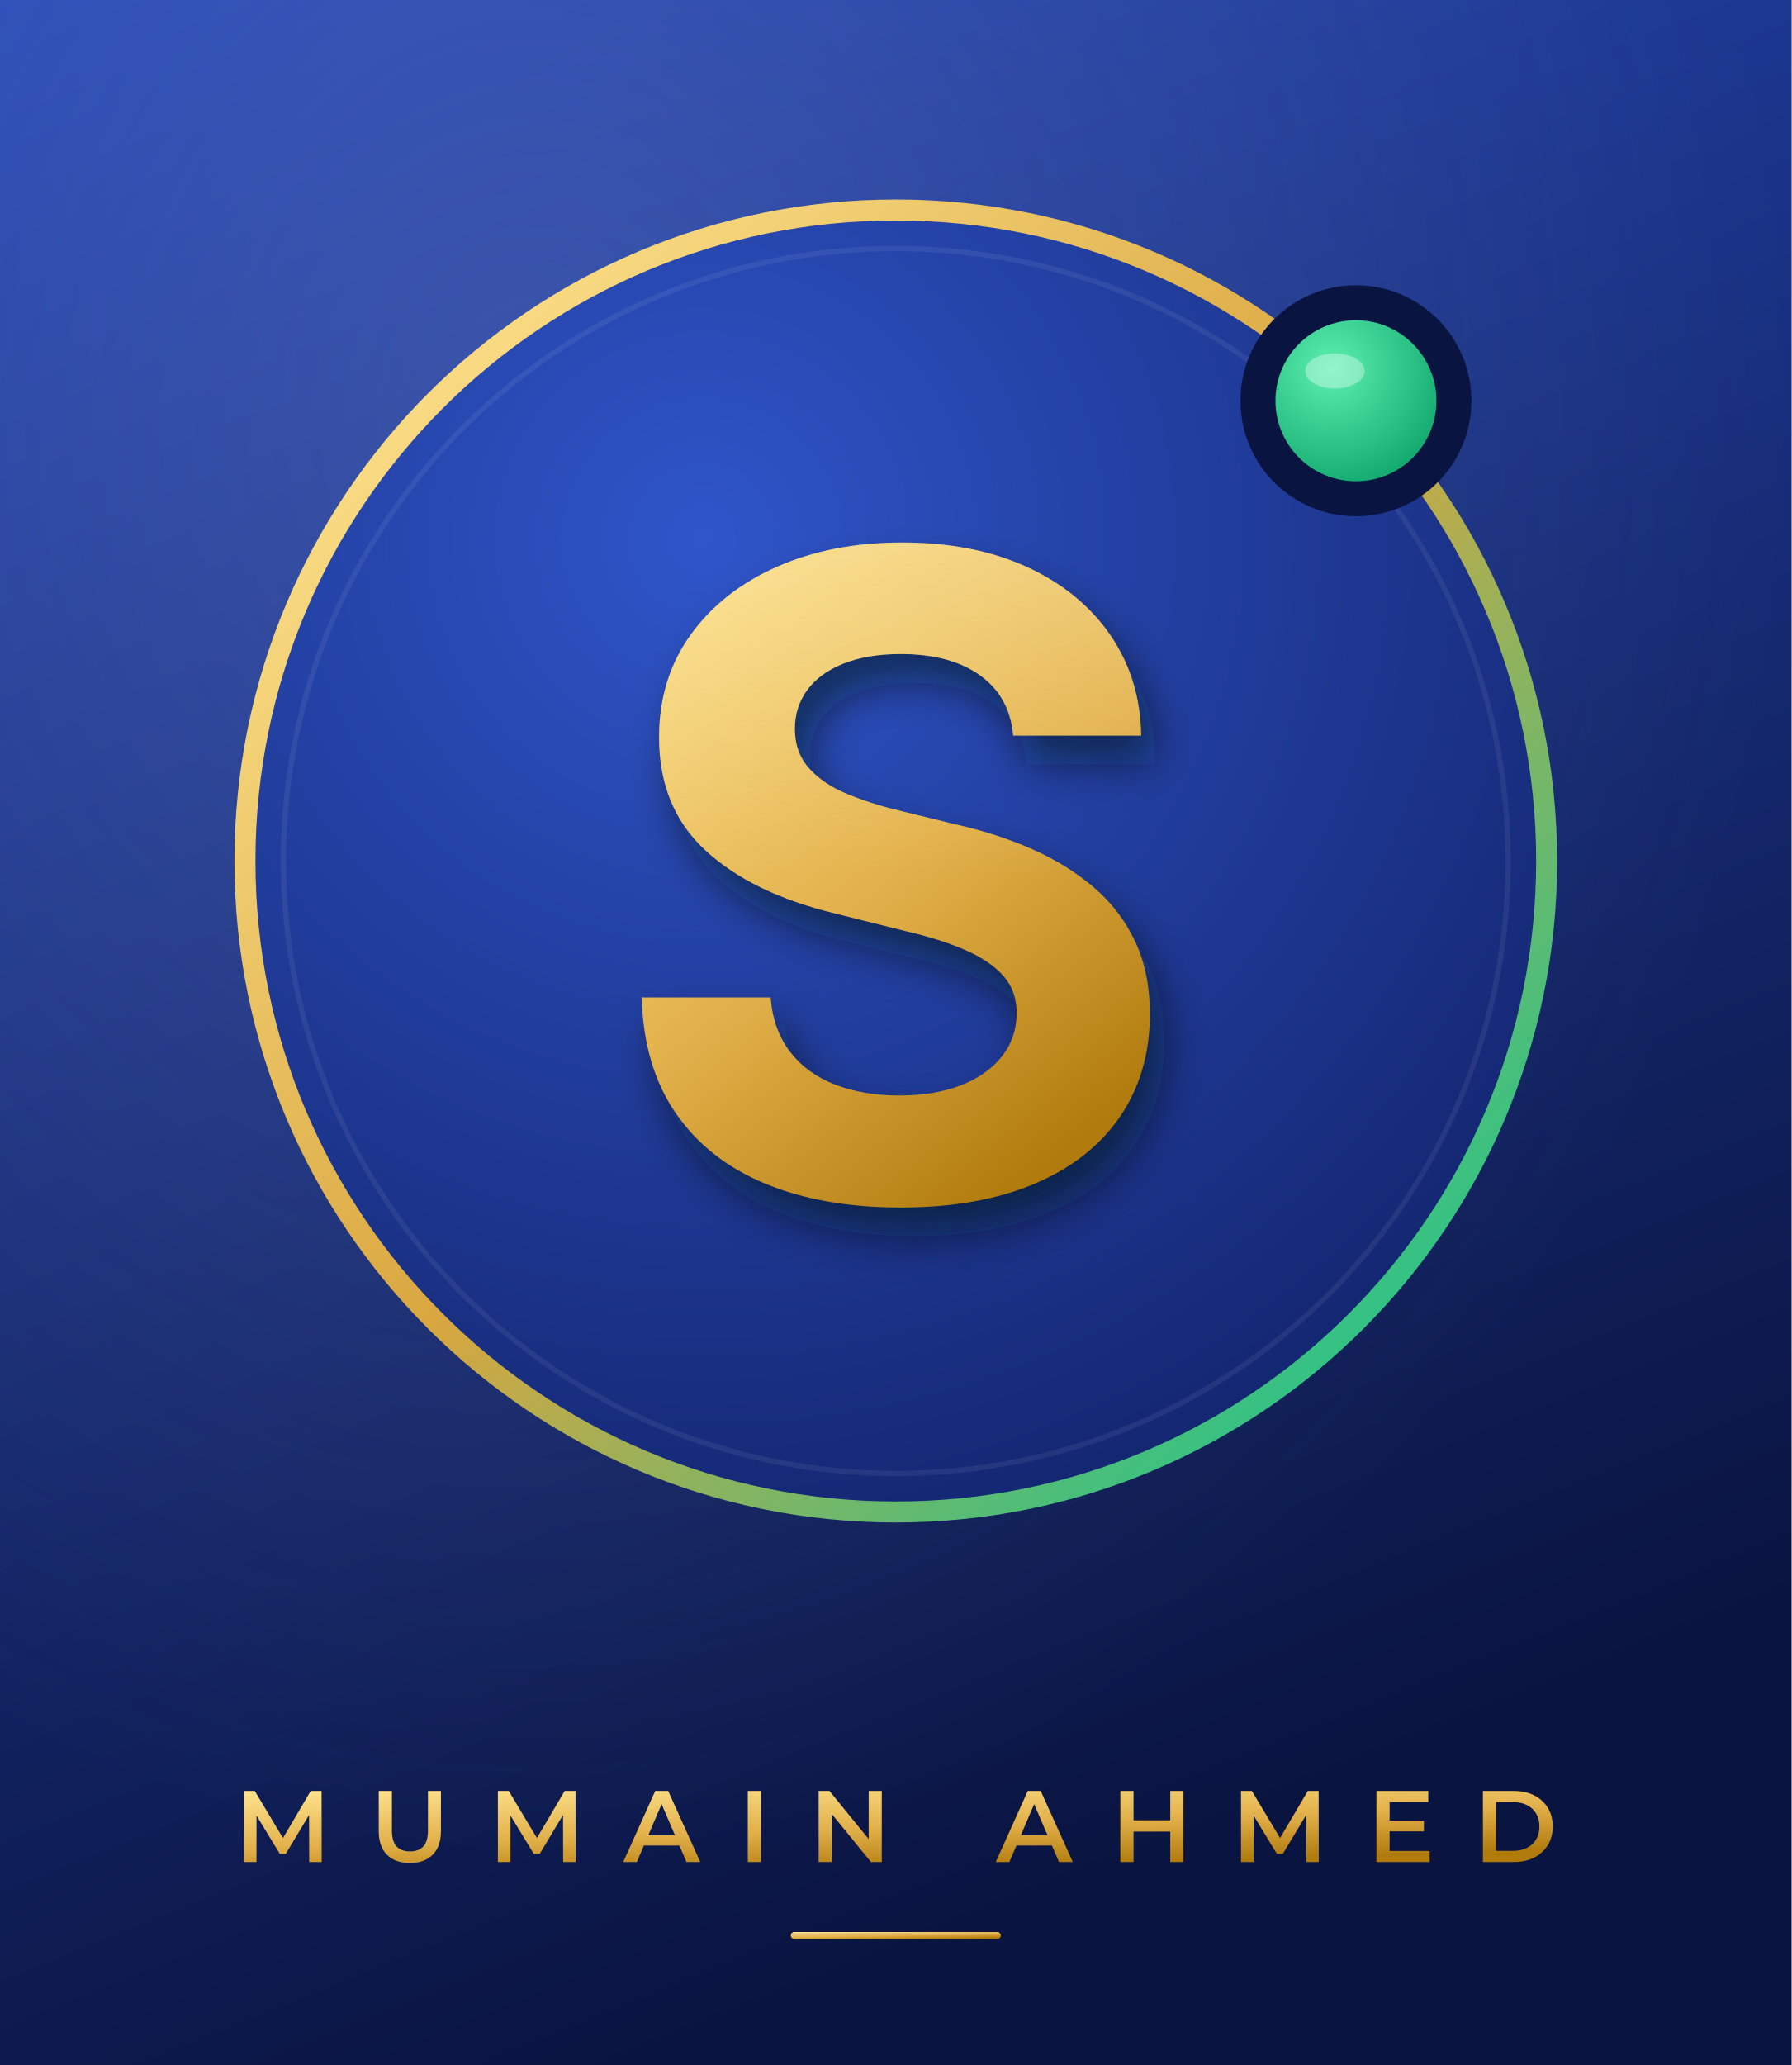
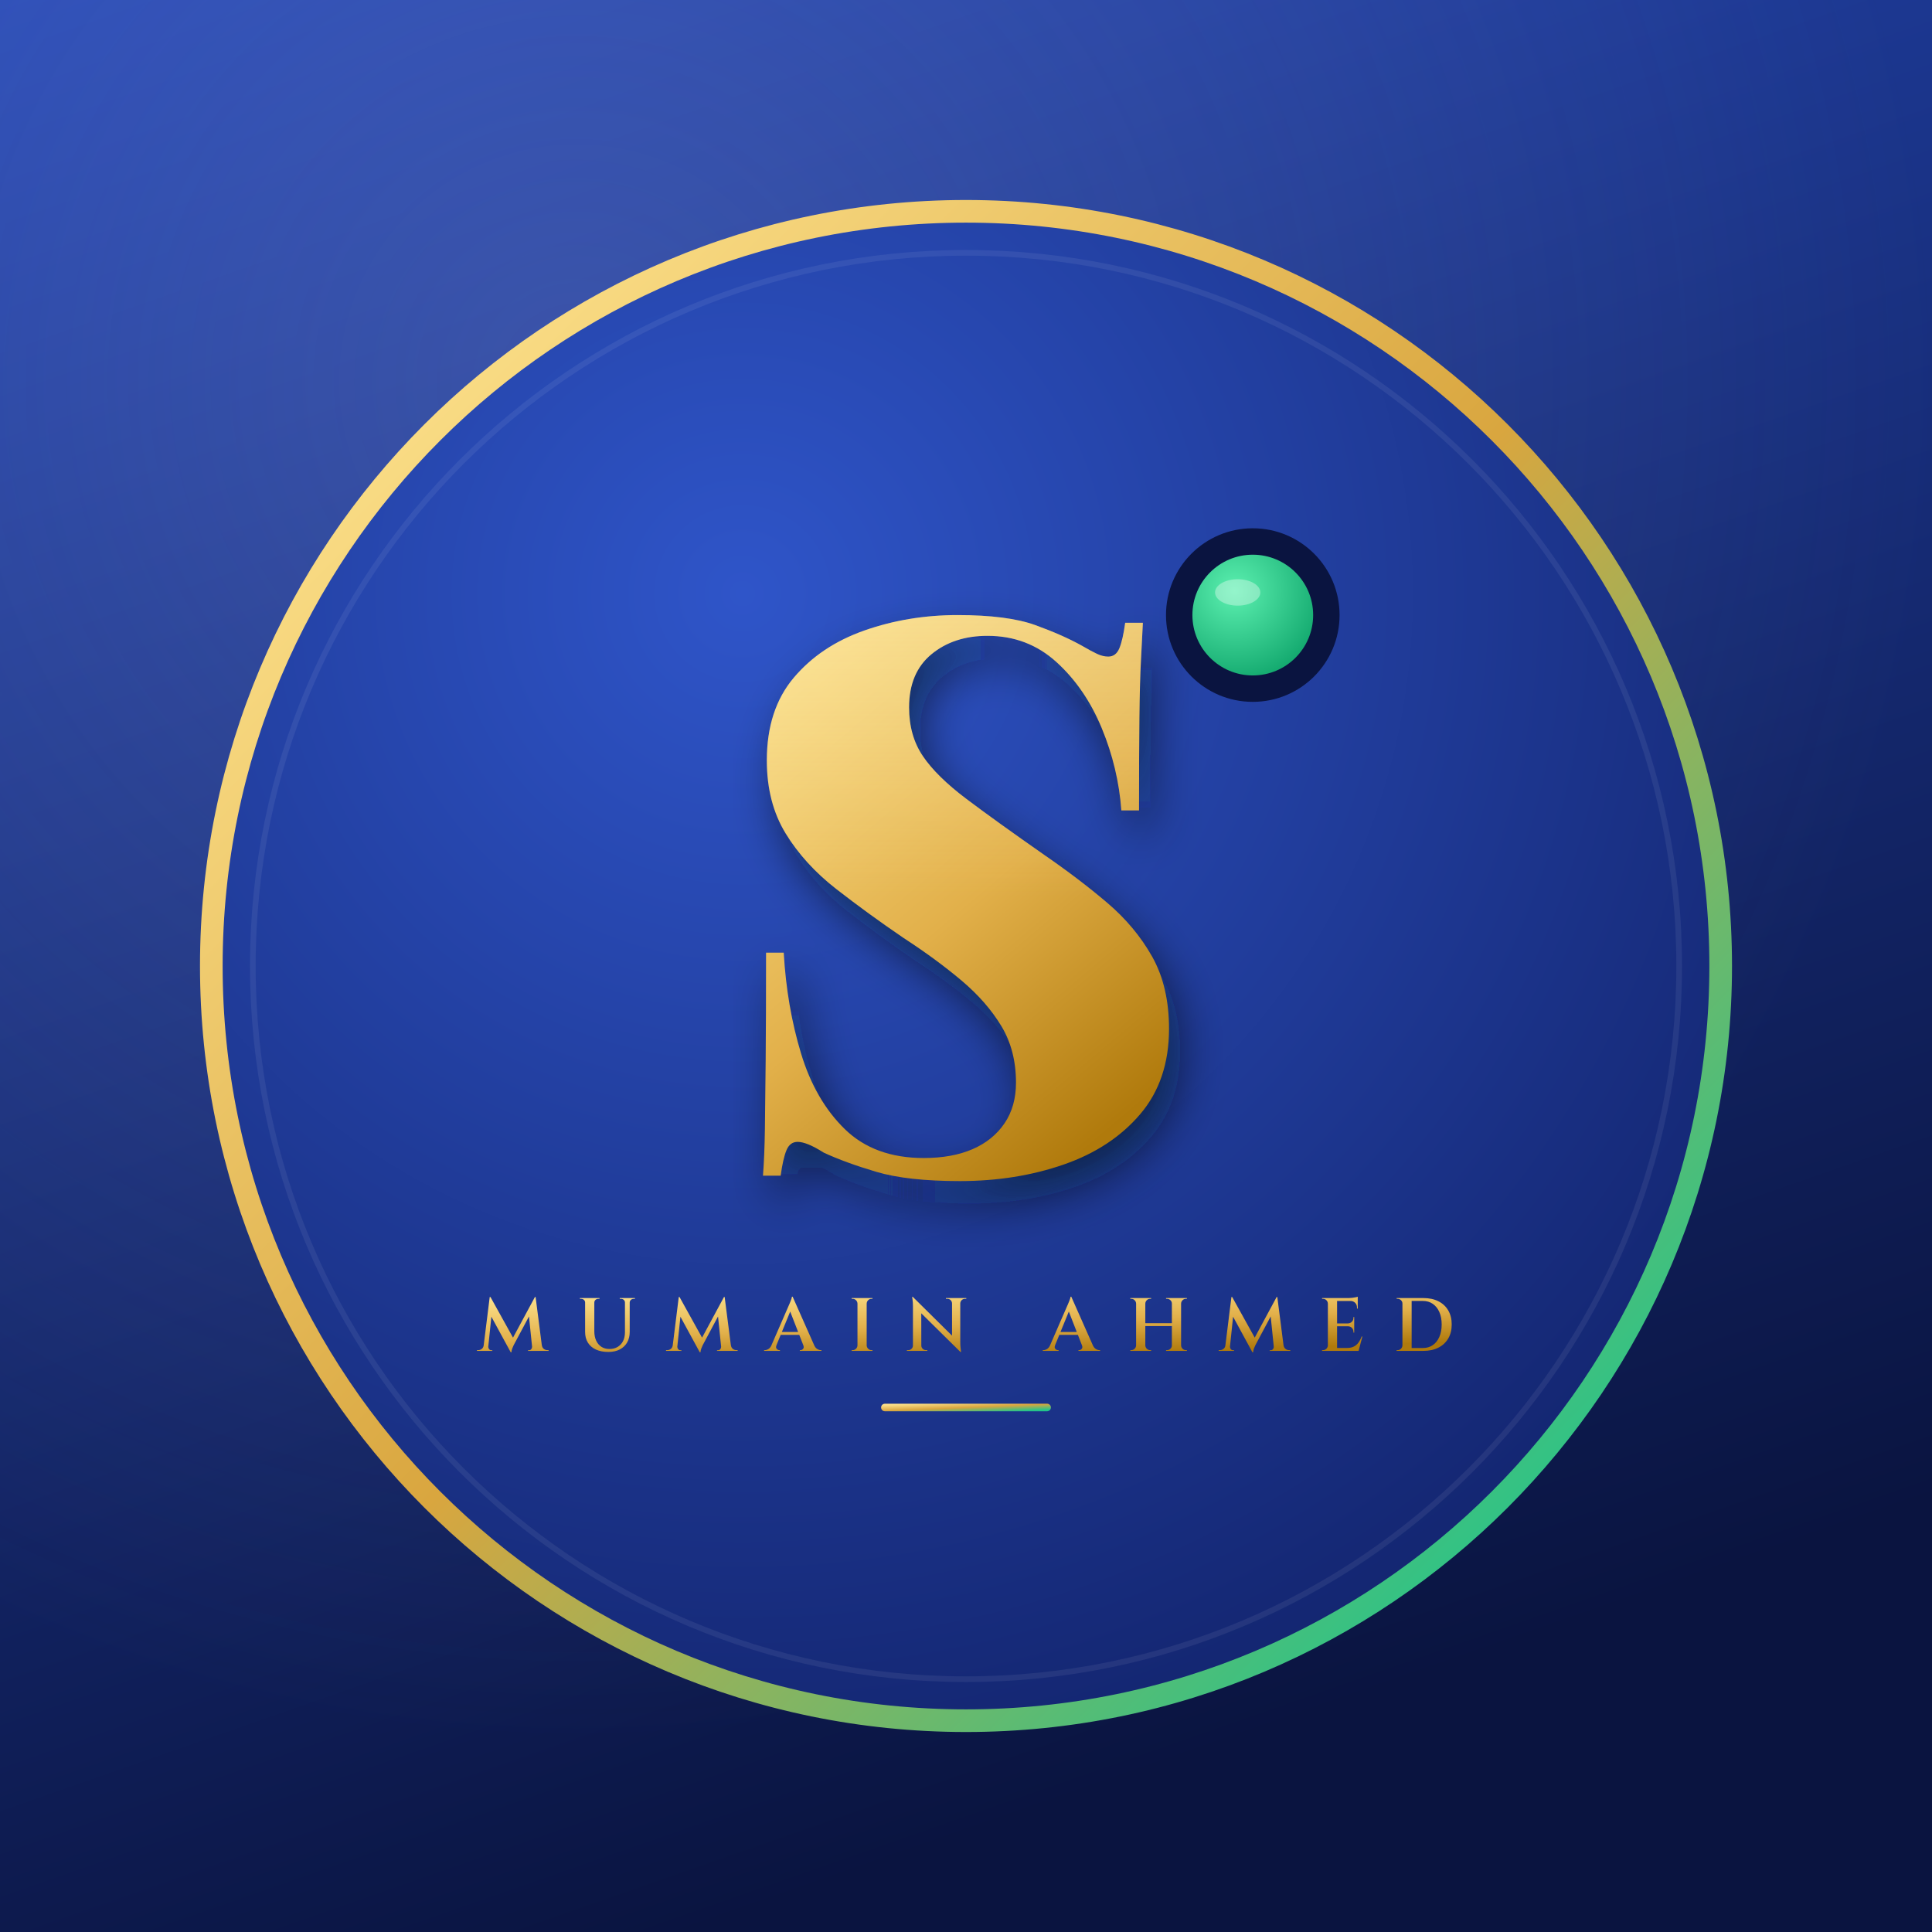
- <svg xmlns="http://www.w3.org/2000/svg" viewBox="0 0 1024 1180" width="1024" height="1180">
+ <svg xmlns="http://www.w3.org/2000/svg" viewBox="0 0 1024 1024" width="1024" height="1024">
  <defs>
    <linearGradient id="bg" x1="0" y1="0" x2="0.35" y2="1">
      <stop offset="0" stop-color="#2447B5" />
      <stop offset="1" stop-color="#0A1440" />
    </linearGradient>
    <radialGradient id="glow" cx="0.3" cy="0.2" r="0.7">
      <stop offset="0" stop-color="#8E9CDA" stop-opacity="0.26" />
      <stop offset="1" stop-color="#8E9CDA" stop-opacity="0" />
    </radialGradient>
    <radialGradient id="disc" cx="0.35" cy="0.25" r="0.9">
      <stop offset="0" stop-color="#2F55C9" />
      <stop offset="1" stop-color="#102066" />
    </radialGradient>
    <linearGradient id="gold" x1="0.1" y1="0" x2="0.7" y2="1">
      <stop offset="0" stop-color="#FCE08A" />
      <stop offset="0.55" stop-color="#E2B04A" />
      <stop offset="1" stop-color="#B07A0C" />
    </linearGradient>
    <linearGradient id="edge" x1="0" y1="0" x2="0" y2="1">
      <stop offset="0" stop-color="#FFF4C8" stop-opacity="0.9" />
      <stop offset="0.5" stop-color="#FFF4C8" stop-opacity="0" />
    </linearGradient>
    <radialGradient id="red" cx="0.35" cy="0.3" r="0.8">
      <stop offset="0" stop-color="#5CF0B0" />
      <stop offset="1" stop-color="#0FA56B" />
    </radialGradient>
    <linearGradient id="ring" x1="0.1" y1="0.1" x2="0.9" y2="0.9">
      <stop offset="0" stop-color="#FCE08A" />
      <stop offset="0.5" stop-color="#D9A63F" />
      <stop offset="1" stop-color="#22C58B" />
    </linearGradient>
    <filter id="soft" x="-10%" y="-10%" width="130%" height="130%">
      <feGaussianBlur stdDeviation="12" />
    </filter>
  </defs>
-   <rect width="1024" height="1180" fill="url(#bg)" />
-   <rect width="1024" height="1180" fill="url(#glow)" />
-   <g transform="translate(0 -20)">
-     <circle cx="512" cy="512" r="372" fill="url(#disc)" />
-     <circle cx="512" cy="512" r="350" fill="none" stroke="#FFFFFF" stroke-opacity="0.07" stroke-width="3" />
-     <circle cx="512" cy="512" r="372" fill="none" stroke="url(#ring)" stroke-width="12" />
-     <path d="M514.604 710.0Q470.205 710.0 437.339 696.358Q404.474 682.715 386.119 655.927Q367.764 629.138 366.772 589.948H440.44Q441.928 608.551 451.602 621.077Q461.275 633.603 477.398 639.804Q493.521 646.005 513.86 646.005Q534.2 646.005 549.206 640.176Q564.213 634.347 572.646 623.681Q581.08 613.016 581.08 598.877Q581.08 586.227 573.514 577.67Q565.949 569.112 551.811 562.911Q537.672 556.71 517.333 551.997L476.654 541.828Q429.774 530.418 403.234 505.986Q376.693 481.554 376.693 441.371Q376.693 407.885 394.676 382.833Q412.659 357.781 444.037 343.89Q475.414 330 515.597 330Q556.523 330 587.033 344.014Q617.542 358.029 634.657 382.957Q651.772 407.885 652.268 440.379H579.095Q577.111 418.055 560.12 405.901Q543.129 393.747 514.852 393.747Q495.753 393.747 482.111 399.204Q468.469 404.661 461.399 414.334Q454.33 424.008 454.33 436.41Q454.33 450.052 462.516 459.106Q470.701 468.159 484.343 473.74Q497.986 479.321 513.364 483.042L546.85 491.227Q570.166 496.436 590.257 505.366Q610.349 514.295 625.479 527.317Q640.61 540.339 648.919 558.198Q657.228 576.057 657.228 599.373Q657.228 632.859 640.362 657.787Q623.495 682.715 591.497 696.358Q559.5 710.0 514.604 710.0Z" fill="#050819" fill-opacity="0.55" transform="translate(8 16)" filter="url(#soft)" />
-     <path d="M514.604 710.0Q470.205 710.0 437.339 696.358Q404.474 682.715 386.119 655.927Q367.764 629.138 366.772 589.948H440.44Q441.928 608.551 451.602 621.077Q461.275 633.603 477.398 639.804Q493.521 646.005 513.86 646.005Q534.2 646.005 549.206 640.176Q564.213 634.347 572.646 623.681Q581.08 613.016 581.08 598.877Q581.08 586.227 573.514 577.67Q565.949 569.112 551.811 562.911Q537.672 556.71 517.333 551.997L476.654 541.828Q429.774 530.418 403.234 505.986Q376.693 481.554 376.693 441.371Q376.693 407.885 394.676 382.833Q412.659 357.781 444.037 343.89Q475.414 330 515.597 330Q556.523 330 587.033 344.014Q617.542 358.029 634.657 382.957Q651.772 407.885 652.268 440.379H579.095Q577.111 418.055 560.12 405.901Q543.129 393.747 514.852 393.747Q495.753 393.747 482.111 399.204Q468.469 404.661 461.399 414.334Q454.33 424.008 454.33 436.41Q454.33 450.052 462.516 459.106Q470.701 468.159 484.343 473.74Q497.986 479.321 513.364 483.042L546.85 491.227Q570.166 496.436 590.257 505.366Q610.349 514.295 625.479 527.317Q640.61 540.339 648.919 558.198Q657.228 576.057 657.228 599.373Q657.228 632.859 640.362 657.787Q623.495 682.715 591.497 696.358Q559.5 710.0 514.604 710.0Z" fill="url(#gold)" />
-     <path d="M514.604 710.0Q470.205 710.0 437.339 696.358Q404.474 682.715 386.119 655.927Q367.764 629.138 366.772 589.948H440.44Q441.928 608.551 451.602 621.077Q461.275 633.603 477.398 639.804Q493.521 646.005 513.86 646.005Q534.2 646.005 549.206 640.176Q564.213 634.347 572.646 623.681Q581.08 613.016 581.08 598.877Q581.08 586.227 573.514 577.67Q565.949 569.112 551.811 562.911Q537.672 556.71 517.333 551.997L476.654 541.828Q429.774 530.418 403.234 505.986Q376.693 481.554 376.693 441.371Q376.693 407.885 394.676 382.833Q412.659 357.781 444.037 343.89Q475.414 330 515.597 330Q556.523 330 587.033 344.014Q617.542 358.029 634.657 382.957Q651.772 407.885 652.268 440.379H579.095Q577.111 418.055 560.12 405.901Q543.129 393.747 514.852 393.747Q495.753 393.747 482.111 399.204Q468.469 404.661 461.399 414.334Q454.33 424.008 454.33 436.41Q454.33 450.052 462.516 459.106Q470.701 468.159 484.343 473.74Q497.986 479.321 513.364 483.042L546.85 491.227Q570.166 496.436 590.257 505.366Q610.349 514.295 625.479 527.317Q640.61 540.339 648.919 558.198Q657.228 576.057 657.228 599.373Q657.228 632.859 640.362 657.787Q623.495 682.715 591.497 696.358Q559.5 710.0 514.604 710.0Z" fill="url(#edge)" fill-opacity="0.28" />
-     <circle cx="775" cy="249" r="66" fill="#0A1440" />
-     <circle cx="775" cy="249" r="46" fill="url(#red)" />
-     <ellipse cx="763" cy="232" rx="17" ry="10" fill="#FFFFFF" fill-opacity="0.34" />
-   </g>
-   <path d="M139.425 1064.0V1023.4H145.631L163.379 1053.038H160.131L177.589 1023.4H183.795L183.853 1064.0H176.719L176.661 1034.594H178.169L163.321 1059.36H159.957L144.877 1034.594H146.617V1064.0Z M234.273 1064.58Q225.921 1064.58 221.194 1059.882Q216.467 1055.184 216.467 1046.31V1023.4H224.007V1046.02Q224.007 1052.284 226.704 1055.126Q229.401 1057.968 234.331 1057.968Q239.261 1057.968 241.929 1055.126Q244.597 1052.284 244.597 1046.02V1023.4H252.021V1046.31Q252.021 1055.184 247.294 1059.882Q242.567 1064.58 234.273 1064.58Z M284.577 1064.0V1023.4H290.783L308.531 1053.038H305.283L322.741 1023.4H328.947L329.005 1064.0H321.871L321.813 1034.594H323.321L308.473 1059.36H305.109L290.029 1034.594H291.769V1064.0Z M356.225 1064.0 374.495 1023.4H381.919L400.247 1064.0H392.359L376.641 1027.402H379.657L363.997 1064.0ZM364.635 1054.604 366.665 1048.688H388.589L390.619 1054.604Z M427.409 1064.0V1023.4H434.949V1064.0Z M467.911 1064.0V1023.4H474.117L499.579 1054.662H496.505V1023.4H503.987V1064.0H497.781L472.319 1032.738H475.393V1064.0Z  M569.157 1064.0 587.427 1023.4H594.851L613.179 1064.0H605.291L589.573 1027.402H592.589L576.929 1064.0ZM577.567 1054.604 579.597 1048.688H601.521L603.551 1054.604Z M668.877 1064.0V1023.4H676.417V1064.0ZM640.341 1064.0V1023.4H647.881V1064.0ZM647.243 1046.6V1040.162H669.457V1046.6Z M709.321 1064.0V1023.4H715.527L733.275 1053.038H730.027L747.485 1023.4H753.691L753.749 1064.0H746.615L746.557 1034.594H748.065L733.217 1059.36H729.853L714.773 1034.594H716.513V1064.0Z M786.711 1064.0V1023.4H816.349V1029.722H794.251V1057.678H817.161V1064.0ZM793.671 1046.484V1040.278H813.855V1046.484Z M847.571 1064.0V1023.4H865.319Q871.931 1023.4 876.919 1025.952Q881.907 1028.504 884.691 1033.028Q887.475 1037.552 887.475 1043.7Q887.475 1049.79 884.691 1054.343Q881.907 1058.896 876.919 1061.448Q871.931 1064.0 865.319 1064.0ZM855.111 1057.62H864.971Q869.495 1057.62 872.859 1055.88Q876.223 1054.14 878.05 1051.008Q879.877 1047.876 879.877 1043.7Q879.877 1039.466 878.05 1036.363Q876.223 1033.26 872.859 1031.52Q869.495 1029.78 864.971 1029.78H855.111Z" fill="url(#gold)" />
-   <rect x="452" y="1104" width="120" height="4" rx="2" fill="url(#gold)" />
+   <rect width="1024" height="1024" fill="url(#bg)" />
+   <rect width="1024" height="1024" fill="url(#glow)" />
+   <circle cx="512" cy="512" r="400" fill="url(#disc)" />
+   <circle cx="512" cy="512" r="378" fill="none" stroke="#FFFFFF" stroke-opacity="0.07" stroke-width="3" />
+   <circle cx="512" cy="512" r="400" fill="none" stroke="url(#ring)" stroke-width="12" />
+   <path d="M507.516 326Q534.011 326 548.685 331.299Q563.359 336.598 573.549 342.304Q578.44 345.158 581.497 346.584Q584.554 348.011 587.408 348.011Q591.484 348.011 593.318 343.527Q595.152 339.043 596.375 330.076H605.75Q605.342 338.636 604.731 350.049Q604.12 361.462 603.916 380.212Q603.712 398.962 603.712 429.533H594.337Q592.707 407.114 583.943 385.918Q575.179 364.723 559.894 350.864Q544.609 337.005 523.413 337.005Q505.478 337.005 493.658 346.788Q481.837 356.571 481.837 374.913Q481.837 389.995 489.174 400.796Q496.511 411.598 512.204 423.418Q527.897 435.239 553.576 453.174Q571.918 465.81 586.796 478.446Q601.674 491.082 610.641 506.978Q619.609 522.875 619.609 545.293Q619.609 572.603 604.323 590.538Q589.038 608.473 563.766 617.236Q538.495 626 508.739 626Q481.022 626 464.514 621.109Q448.005 616.217 436.592 610.918Q427.625 605.212 422.734 605.212Q418.658 605.212 416.823 609.696Q414.989 614.179 413.766 623.147H404.391Q405.207 612.549 405.41 598.486Q405.614 584.424 405.818 562.005Q406.022 539.587 406.022 504.94H415.397Q417.027 533.473 424.568 558.337Q432.109 583.201 447.802 598.486Q463.495 613.772 489.582 613.772Q504.663 613.772 515.465 609.084Q526.266 604.397 532.38 595.429Q538.495 586.462 538.495 573.826Q538.495 556.707 530.75 543.867Q523.005 531.027 509.758 519.818Q496.511 508.609 478.984 497.196Q459.826 484.152 443.114 471.109Q426.402 458.065 416.416 441.761Q406.429 425.457 406.429 403.038Q406.429 376.136 420.696 359.22Q434.962 342.304 458.196 334.152Q481.429 326 507.516 326Z" fill="#050819" fill-opacity="0.55" transform="translate(6 12)" filter="url(#soft)" />
+   <path d="M507.516 326Q534.011 326 548.685 331.299Q563.359 336.598 573.549 342.304Q578.44 345.158 581.497 346.584Q584.554 348.011 587.408 348.011Q591.484 348.011 593.318 343.527Q595.152 339.043 596.375 330.076H605.75Q605.342 338.636 604.731 350.049Q604.12 361.462 603.916 380.212Q603.712 398.962 603.712 429.533H594.337Q592.707 407.114 583.943 385.918Q575.179 364.723 559.894 350.864Q544.609 337.005 523.413 337.005Q505.478 337.005 493.658 346.788Q481.837 356.571 481.837 374.913Q481.837 389.995 489.174 400.796Q496.511 411.598 512.204 423.418Q527.897 435.239 553.576 453.174Q571.918 465.81 586.796 478.446Q601.674 491.082 610.641 506.978Q619.609 522.875 619.609 545.293Q619.609 572.603 604.323 590.538Q589.038 608.473 563.766 617.236Q538.495 626 508.739 626Q481.022 626 464.514 621.109Q448.005 616.217 436.592 610.918Q427.625 605.212 422.734 605.212Q418.658 605.212 416.823 609.696Q414.989 614.179 413.766 623.147H404.391Q405.207 612.549 405.41 598.486Q405.614 584.424 405.818 562.005Q406.022 539.587 406.022 504.94H415.397Q417.027 533.473 424.568 558.337Q432.109 583.201 447.802 598.486Q463.495 613.772 489.582 613.772Q504.663 613.772 515.465 609.084Q526.266 604.397 532.38 595.429Q538.495 586.462 538.495 573.826Q538.495 556.707 530.75 543.867Q523.005 531.027 509.758 519.818Q496.511 508.609 478.984 497.196Q459.826 484.152 443.114 471.109Q426.402 458.065 416.416 441.761Q406.429 425.457 406.429 403.038Q406.429 376.136 420.696 359.22Q434.962 342.304 458.196 334.152Q481.429 326 507.516 326Z" fill="url(#gold)" />
+   <path d="M507.516 326Q534.011 326 548.685 331.299Q563.359 336.598 573.549 342.304Q578.44 345.158 581.497 346.584Q584.554 348.011 587.408 348.011Q591.484 348.011 593.318 343.527Q595.152 339.043 596.375 330.076H605.75Q605.342 338.636 604.731 350.049Q604.12 361.462 603.916 380.212Q603.712 398.962 603.712 429.533H594.337Q592.707 407.114 583.943 385.918Q575.179 364.723 559.894 350.864Q544.609 337.005 523.413 337.005Q505.478 337.005 493.658 346.788Q481.837 356.571 481.837 374.913Q481.837 389.995 489.174 400.796Q496.511 411.598 512.204 423.418Q527.897 435.239 553.576 453.174Q571.918 465.81 586.796 478.446Q601.674 491.082 610.641 506.978Q619.609 522.875 619.609 545.293Q619.609 572.603 604.323 590.538Q589.038 608.473 563.766 617.236Q538.495 626 508.739 626Q481.022 626 464.514 621.109Q448.005 616.217 436.592 610.918Q427.625 605.212 422.734 605.212Q418.658 605.212 416.823 609.696Q414.989 614.179 413.766 623.147H404.391Q405.207 612.549 405.41 598.486Q405.614 584.424 405.818 562.005Q406.022 539.587 406.022 504.94H415.397Q417.027 533.473 424.568 558.337Q432.109 583.201 447.802 598.486Q463.495 613.772 489.582 613.772Q504.663 613.772 515.465 609.084Q526.266 604.397 532.38 595.429Q538.495 586.462 538.495 573.826Q538.495 556.707 530.75 543.867Q523.005 531.027 509.758 519.818Q496.511 508.609 478.984 497.196Q459.826 484.152 443.114 471.109Q426.402 458.065 416.416 441.761Q406.429 425.457 406.429 403.038Q406.429 376.136 420.696 359.22Q434.962 342.304 458.196 334.152Q481.429 326 507.516 326Z" fill="url(#edge)" fill-opacity="0.28" />
+   <circle cx="664" cy="326" r="46" fill="#0A1440" />
+   <circle cx="664" cy="326" r="32" fill="url(#red)" />
+   <ellipse cx="656" cy="314" rx="12" ry="7" fill="#FFFFFF" fill-opacity="0.34" />
+   <path d="M283.52 687.44 283.84 691.24 272.56 712.4Q272.56 712.4 272.2 713.1Q271.84 713.8 271.48 714.8Q271.12 715.8 271.08 716.72H270.68L269.44 713.56ZM257.24 713.08V716.0H252.8V715.6Q252.84 715.6 253.14 715.6Q253.44 715.6 253.44 715.6Q254.52 715.6 255.36 714.94Q256.2 714.28 256.36 713.08ZM258.8 713.72Q258.8 713.76 258.8 713.8Q258.8 713.84 258.8 713.92Q258.8 714.56 259.26 715.1Q259.72 715.64 260.36 715.64H260.96V716.0H258.52V713.72ZM259.56 687.44H259.96L261.16 690.92L258.56 716.0H256ZM259.96 687.44 272.52 710.08 270.68 716.72 259.0 695.24ZM283.88 687.44 287.56 716.0H282.24L280.16 695.68L283.52 687.44ZM286.32 713.08H287.2Q287.4 714.28 288.22 714.94Q289.04 715.6 290.12 715.6Q290.12 715.6 290.42 715.6Q290.72 715.6 290.76 715.6V716.0H286.32ZM282.0 713.72H282.28V716.0H279.84V715.64H280.44Q281.12 715.64 281.56 715.1Q282.0 714.56 282.0 713.92Q282.0 713.84 282.0 713.8Q282.0 713.76 282.0 713.72Z M315 688.0V705.6Q315 708.44 315.98 710.56Q316.96 712.68 318.76 713.84Q320.56 715.0 322.96 715.0Q325.52 715.0 327.36 713.9Q329.2 712.8 330.22 710.82Q331.24 708.84 331.24 706.12V688.0H333.76V705.96Q333.76 709.16 332.4 711.54Q331.04 713.92 328.5 715.24Q325.96 716.56 322.48 716.56Q318.56 716.56 315.78 715.26Q313 713.96 311.56 711.58Q310.12 709.2 310.12 706.0V688.0ZM310.24 688.0V690.4H310.12Q310.12 689.52 309.5 688.96Q308.88 688.4 308 688.4Q308 688.4 307.68 688.4Q307.36 688.4 307.36 688.4V688.0ZM317.76 688.0V688.4Q317.76 688.4 317.44 688.4Q317.12 688.4 317.12 688.4Q316.24 688.4 315.62 688.96Q315 689.52 315 690.4H314.92V688.0ZM331.36 688.0V690.4H331.24Q331.24 689.52 330.62 688.96Q330 688.4 329.12 688.4Q329.12 688.4 328.8 688.4Q328.48 688.4 328.48 688.4V688.0ZM336.52 688.0V688.4Q336.52 688.4 336.2 688.4Q335.88 688.4 335.88 688.4Q335 688.4 334.38 688.96Q333.76 689.52 333.76 690.4H333.68V688.0Z M383.72 687.44 384.04 691.24 372.76 712.4Q372.76 712.4 372.4 713.1Q372.04 713.8 371.68 714.8Q371.32 715.8 371.28 716.72H370.88L369.64 713.56ZM357.44 713.08V716.0H353V715.6Q353.04 715.6 353.34 715.6Q353.64 715.6 353.64 715.6Q354.72 715.6 355.56 714.94Q356.4 714.28 356.56 713.08ZM359 713.72Q359 713.76 359 713.8Q359 713.84 359 713.92Q359 714.56 359.46 715.1Q359.92 715.64 360.56 715.64H361.16V716.0H358.72V713.72ZM359.76 687.44H360.16L361.36 690.92L358.76 716.0H356.2ZM360.16 687.44 372.72 710.08 370.88 716.72 359.2 695.24ZM384.08 687.44 387.76 716.0H382.44L380.36 695.68L383.72 687.44ZM386.52 713.08H387.4Q387.6 714.28 388.42 714.94Q389.24 715.6 390.32 715.6Q390.32 715.6 390.62 715.6Q390.92 715.6 390.96 715.6V716.0H386.52ZM382.2 713.72H382.48V716.0H380.04V715.64H380.64Q381.32 715.64 381.76 715.1Q382.2 714.56 382.2 713.92Q382.2 713.84 382.2 713.8Q382.2 713.76 382.2 713.72Z M420.12 687.28 432.76 715.76H426.84L418.24 693.68ZM411.52 713.08Q411.2 713.88 411.4 714.44Q411.6 715.0 412.08 715.3Q412.56 715.6 413.04 715.6H413.4V716.0H405.0V715.6Q405.0 715.6 405.18 715.6Q405.36 715.6 405.36 715.6Q406.28 715.6 407.26 715.02Q408.24 714.44 408.88 713.08ZM420.12 687.28 420.32 691.48 410.36 715.88H407.64L417.96 692.16Q418.04 692.0 418.3 691.38Q418.56 690.76 418.9 689.96Q419.24 689.16 419.48 688.42Q419.72 687.68 419.76 687.28ZM424.8 706.0V707.52H412.76V706.0ZM425.8 713.08H431.56Q432.2 714.44 433.18 715.02Q434.16 715.6 435.08 715.6Q435.08 715.6 435.24 715.6Q435.4 715.6 435.4 715.6V716.0H423.92V715.6H424.28Q425.04 715.6 425.64 714.94Q426.24 714.28 425.8 713.08Z M459.36 688.0V716.0H454.48V688.0ZM454.6 713.08V716.0H451.4V715.6Q451.4 715.6 451.66 715.6Q451.92 715.6 451.92 715.6Q452.96 715.6 453.7 714.86Q454.44 714.12 454.48 713.08ZM454.6 690.92H454.48Q454.44 689.88 453.7 689.14Q452.96 688.4 451.92 688.4Q451.92 688.4 451.66 688.4Q451.4 688.4 451.4 688.4V688.0H454.6ZM459.24 713.08H459.36Q459.4 714.12 460.14 714.86Q460.88 715.6 461.92 715.6Q461.92 715.6 462.16 715.6Q462.4 715.6 462.44 715.6V716.0H459.24ZM459.24 690.92V688.0H462.44V688.4Q462.4 688.4 462.16 688.4Q461.92 688.4 461.92 688.4Q460.88 688.4 460.14 689.14Q459.4 689.88 459.36 690.92Z M483.84 687.4 508.6 711.88 509.04 716.56 484.28 692.12ZM484 713.16V716.0H480.68V715.6Q480.68 715.6 481.04 715.6Q481.4 715.6 481.44 715.6Q482.44 715.6 483.16 714.88Q483.88 714.16 483.88 713.16ZM488.32 713.16Q488.32 714.16 489.04 714.88Q489.76 715.6 490.76 715.6Q490.8 715.6 491.16 715.6Q491.52 715.6 491.52 715.6V716.0H488.2V713.16ZM483.84 687.4 488.28 692.24 488.32 716.0H483.88V692.4Q483.88 690.24 483.66 688.82Q483.44 687.4 483.44 687.4ZM508.96 688.0V711.44Q508.96 712.88 509.08 714.04Q509.2 715.2 509.3 715.88Q509.4 716.56 509.4 716.56H509.04L504.6 711.56V688.0ZM512.16 688.0V688.4Q512.16 688.4 511.8 688.4Q511.44 688.4 511.44 688.4Q510.44 688.4 509.72 689.1Q509.0 689.8 508.96 690.84H508.84V688.0ZM501.36 688.0H504.68V690.84H504.6Q504.56 689.8 503.86 689.1Q503.16 688.4 502.12 688.4Q502.12 688.4 501.76 688.4Q501.4 688.4 501.36 688.4Z  M567.8 687.28 580.44 715.76H574.52L565.92 693.68ZM559.2 713.08Q558.88 713.88 559.08 714.44Q559.28 715.0 559.76 715.3Q560.24 715.6 560.72 715.6H561.08V716.0H552.68V715.6Q552.68 715.6 552.86 715.6Q553.04 715.6 553.04 715.6Q553.96 715.6 554.94 715.02Q555.92 714.44 556.56 713.08ZM567.8 687.28 568 691.48 558.04 715.88H555.32L565.64 692.16Q565.72 692.0 565.98 691.38Q566.24 690.76 566.58 689.96Q566.92 689.16 567.16 688.42Q567.4 687.68 567.44 687.28ZM572.48 706.0V707.52H560.44V706.0ZM573.48 713.08H579.24Q579.88 714.44 580.86 715.02Q581.84 715.6 582.76 715.6Q582.76 715.6 582.92 715.6Q583.08 715.6 583.08 715.6V716.0H571.6V715.6H571.96Q572.72 715.6 573.32 714.94Q573.92 714.28 573.48 713.08Z M626 688.0V716.0H621.12V688.0ZM607.04 688.0V716.0H602.16V688.0ZM621.48 701.32V702.84H606.64V701.32ZM602.28 713.08V716.0H599.08V715.6Q599.08 715.6 599.34 715.6Q599.6 715.6 599.6 715.6Q600.64 715.6 601.38 714.86Q602.12 714.12 602.16 713.08ZM602.28 690.92H602.16Q602.12 689.88 601.38 689.14Q600.64 688.4 599.6 688.4Q599.6 688.4 599.34 688.4Q599.08 688.4 599.08 688.4V688.0H602.28ZM606.92 713.08H607.04Q607.08 714.12 607.82 714.86Q608.56 715.6 609.6 715.6Q609.6 715.6 609.84 715.6Q610.08 715.6 610.12 715.6V716.0H606.92ZM606.92 690.92V688.0H610.12V688.4Q610.08 688.4 609.84 688.4Q609.6 688.4 609.6 688.4Q608.56 688.4 607.82 689.14Q607.08 689.88 607.04 690.92ZM621.24 713.08V716.0H618.04V715.6Q618.08 715.6 618.32 715.6Q618.56 715.6 618.56 715.6Q619.6 715.6 620.36 714.86Q621.12 714.12 621.12 713.08ZM621.24 690.92H621.12Q621.12 689.88 620.36 689.14Q619.6 688.4 618.56 688.4Q618.56 688.4 618.32 688.4Q618.08 688.4 618.04 688.4V688.0H621.24ZM625.88 713.08H626Q626.04 714.12 626.78 714.86Q627.52 715.6 628.56 715.6Q628.56 715.6 628.82 715.6Q629.08 715.6 629.08 715.6V716.0H625.88ZM625.88 690.92V688.0H629.08V688.4Q629.08 688.4 628.82 688.4Q628.56 688.4 628.56 688.4Q627.52 688.4 626.78 689.14Q626.04 689.88 626 690.92Z M676.64 687.44 676.96 691.24 665.68 712.4Q665.68 712.4 665.32 713.1Q664.96 713.8 664.6 714.8Q664.24 715.8 664.2 716.72H663.8L662.56 713.56ZM650.36 713.08V716.0H645.92V715.6Q645.96 715.6 646.26 715.6Q646.56 715.6 646.56 715.6Q647.64 715.6 648.48 714.94Q649.32 714.28 649.48 713.08ZM651.92 713.72Q651.92 713.76 651.92 713.8Q651.92 713.84 651.92 713.92Q651.92 714.56 652.38 715.1Q652.84 715.64 653.48 715.64H654.08V716.0H651.64V713.72ZM652.68 687.44H653.08L654.28 690.92L651.68 716.0H649.12ZM653.08 687.44 665.64 710.08 663.8 716.72 652.12 695.24ZM677.0 687.44 680.68 716.0H675.36L673.28 695.68L676.64 687.44ZM679.44 713.08H680.32Q680.52 714.28 681.34 714.94Q682.16 715.6 683.24 715.6Q683.24 715.6 683.54 715.6Q683.84 715.6 683.88 715.6V716.0H679.44ZM675.12 713.72H675.4V716.0H672.96V715.64H673.56Q674.24 715.64 674.68 715.1Q675.12 714.56 675.12 713.92Q675.12 713.84 675.12 713.8Q675.12 713.76 675.12 713.72Z M708.68 688.0V716.0H703.8V688.0ZM719.28 714.44 719.96 716.0H708.56V714.44ZM717.76 701.44V702.96H708.56V701.44ZM719.64 688.0V689.56H708.56V688.0ZM722.08 708.4 720.08 716.0H712.6L714.04 714.44Q716.08 714.44 717.56 713.7Q719.04 712.96 720.04 711.58Q721.04 710.2 721.68 708.4ZM717.76 702.88V706.32H717.36V705.88Q717.36 704.64 716.52 703.8Q715.68 702.96 714.44 702.96V702.88ZM717.76 698.08V701.52H714.44V701.44Q715.68 701.4 716.52 700.56Q717.36 699.72 717.36 698.48V698.08ZM719.64 689.44V693.6H719.24V693.04Q719.24 691.52 718.28 690.54Q717.32 689.56 715.72 689.52V689.44ZM719.64 687.28V688.44L714.76 688.0Q715.64 688.0 716.62 687.88Q717.6 687.76 718.44 687.6Q719.28 687.44 719.64 687.28ZM703.92 713.08V716.0H700.72V715.6Q700.72 715.6 700.98 715.6Q701.24 715.6 701.24 715.6Q702.28 715.6 703.02 714.86Q703.76 714.12 703.8 713.08ZM703.92 690.92H703.8Q703.76 689.88 703.02 689.14Q702.28 688.4 701.24 688.4Q701.24 688.4 700.98 688.4Q700.72 688.4 700.72 688.4V688.0H703.92Z M754.44 688.0Q759.0 688.0 762.38 689.7Q765.76 691.4 767.6 694.56Q769.44 697.72 769.44 702.0Q769.44 706.28 767.6 709.42Q765.76 712.56 762.38 714.28Q759.0 716.0 754.44 716.0H745.24L745.2 714.48Q745.96 714.48 747.1 714.48Q748.24 714.48 749.46 714.48Q750.68 714.48 751.74 714.48Q752.8 714.48 753.46 714.48Q754.12 714.48 754.12 714.48Q757.2 714.48 759.42 712.94Q761.64 711.4 762.88 708.6Q764.12 705.8 764.12 702.0Q764.12 698.2 762.88 695.4Q761.64 692.6 759.4 691.06Q757.16 689.52 754.12 689.52Q754.12 689.52 753.42 689.52Q752.72 689.52 751.62 689.52Q750.52 689.52 749.24 689.52Q747.96 689.52 746.78 689.52Q745.6 689.52 744.8 689.52V688.0ZM748.2 688.0V716.0H743.32V688.0ZM743.44 713.08V716.0H740.24V715.6Q740.24 715.6 740.5 715.6Q740.76 715.6 740.76 715.6Q741.8 715.6 742.54 714.86Q743.28 714.12 743.32 713.08ZM743.44 690.92H743.32Q743.32 689.88 742.56 689.14Q741.8 688.4 740.76 688.4Q740.76 688.4 740.52 688.4Q740.28 688.4 740.28 688.4L740.24 688.0H743.44Z" fill="url(#gold)" />
+   <rect x="467" y="744" width="90" height="4" rx="2" fill="url(#ring)" />
</svg>
